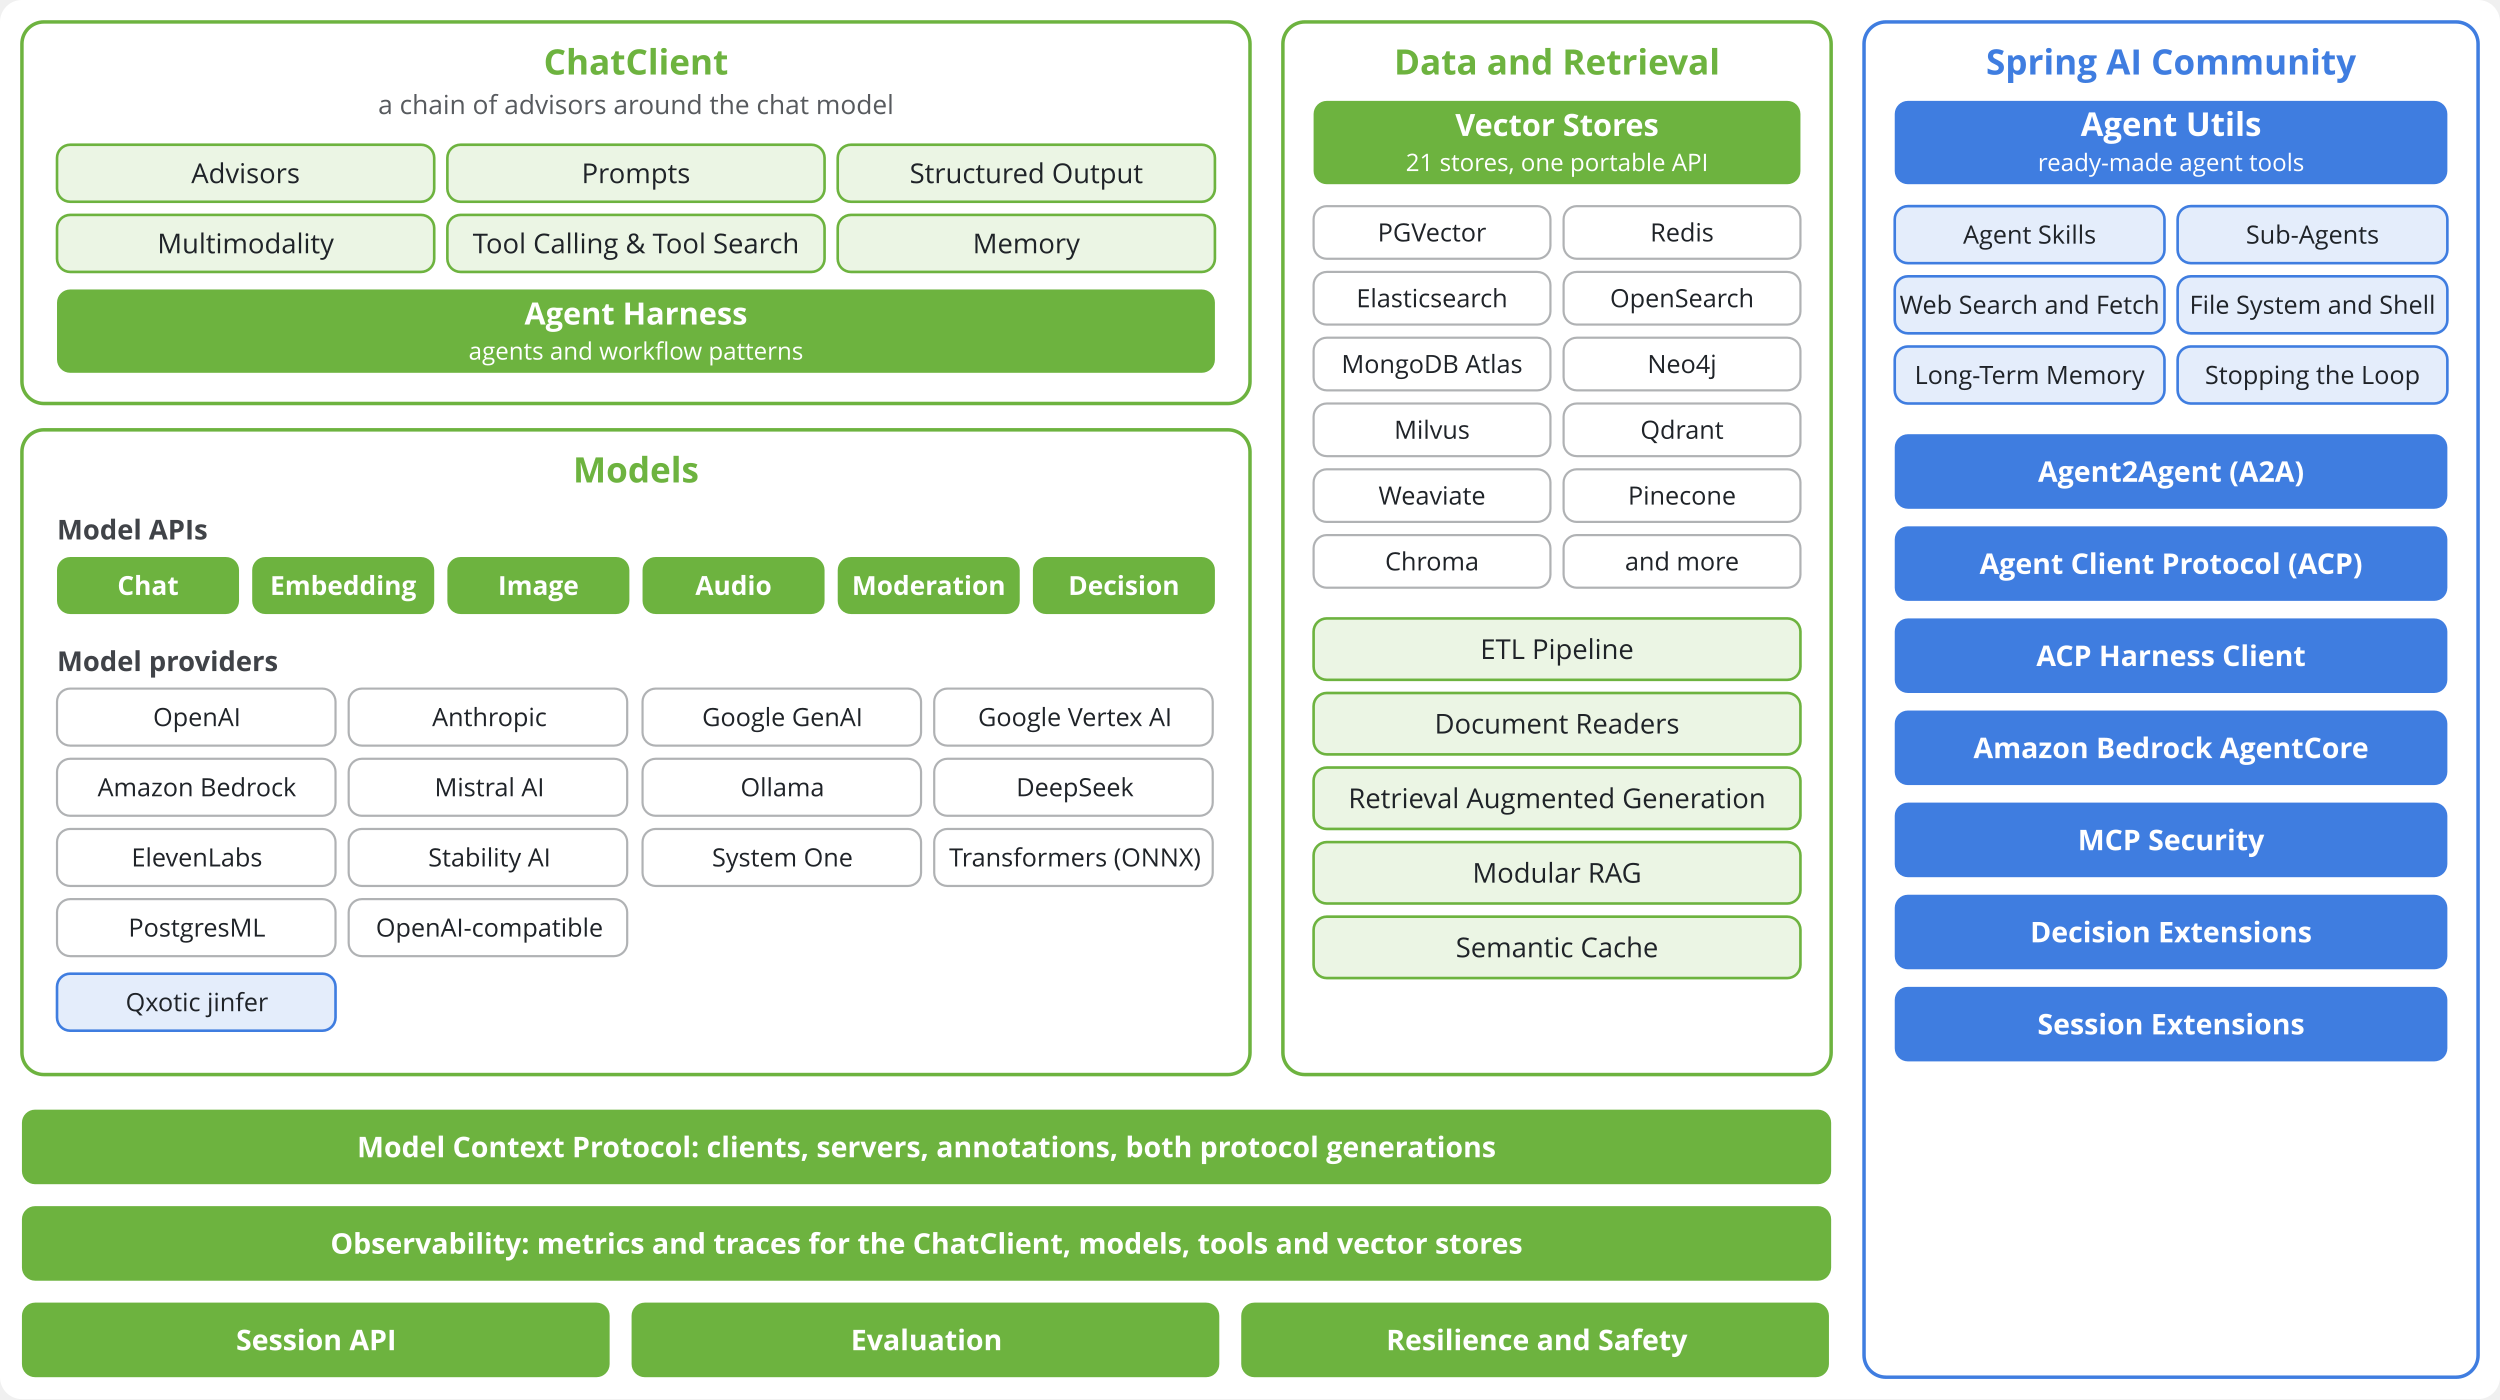
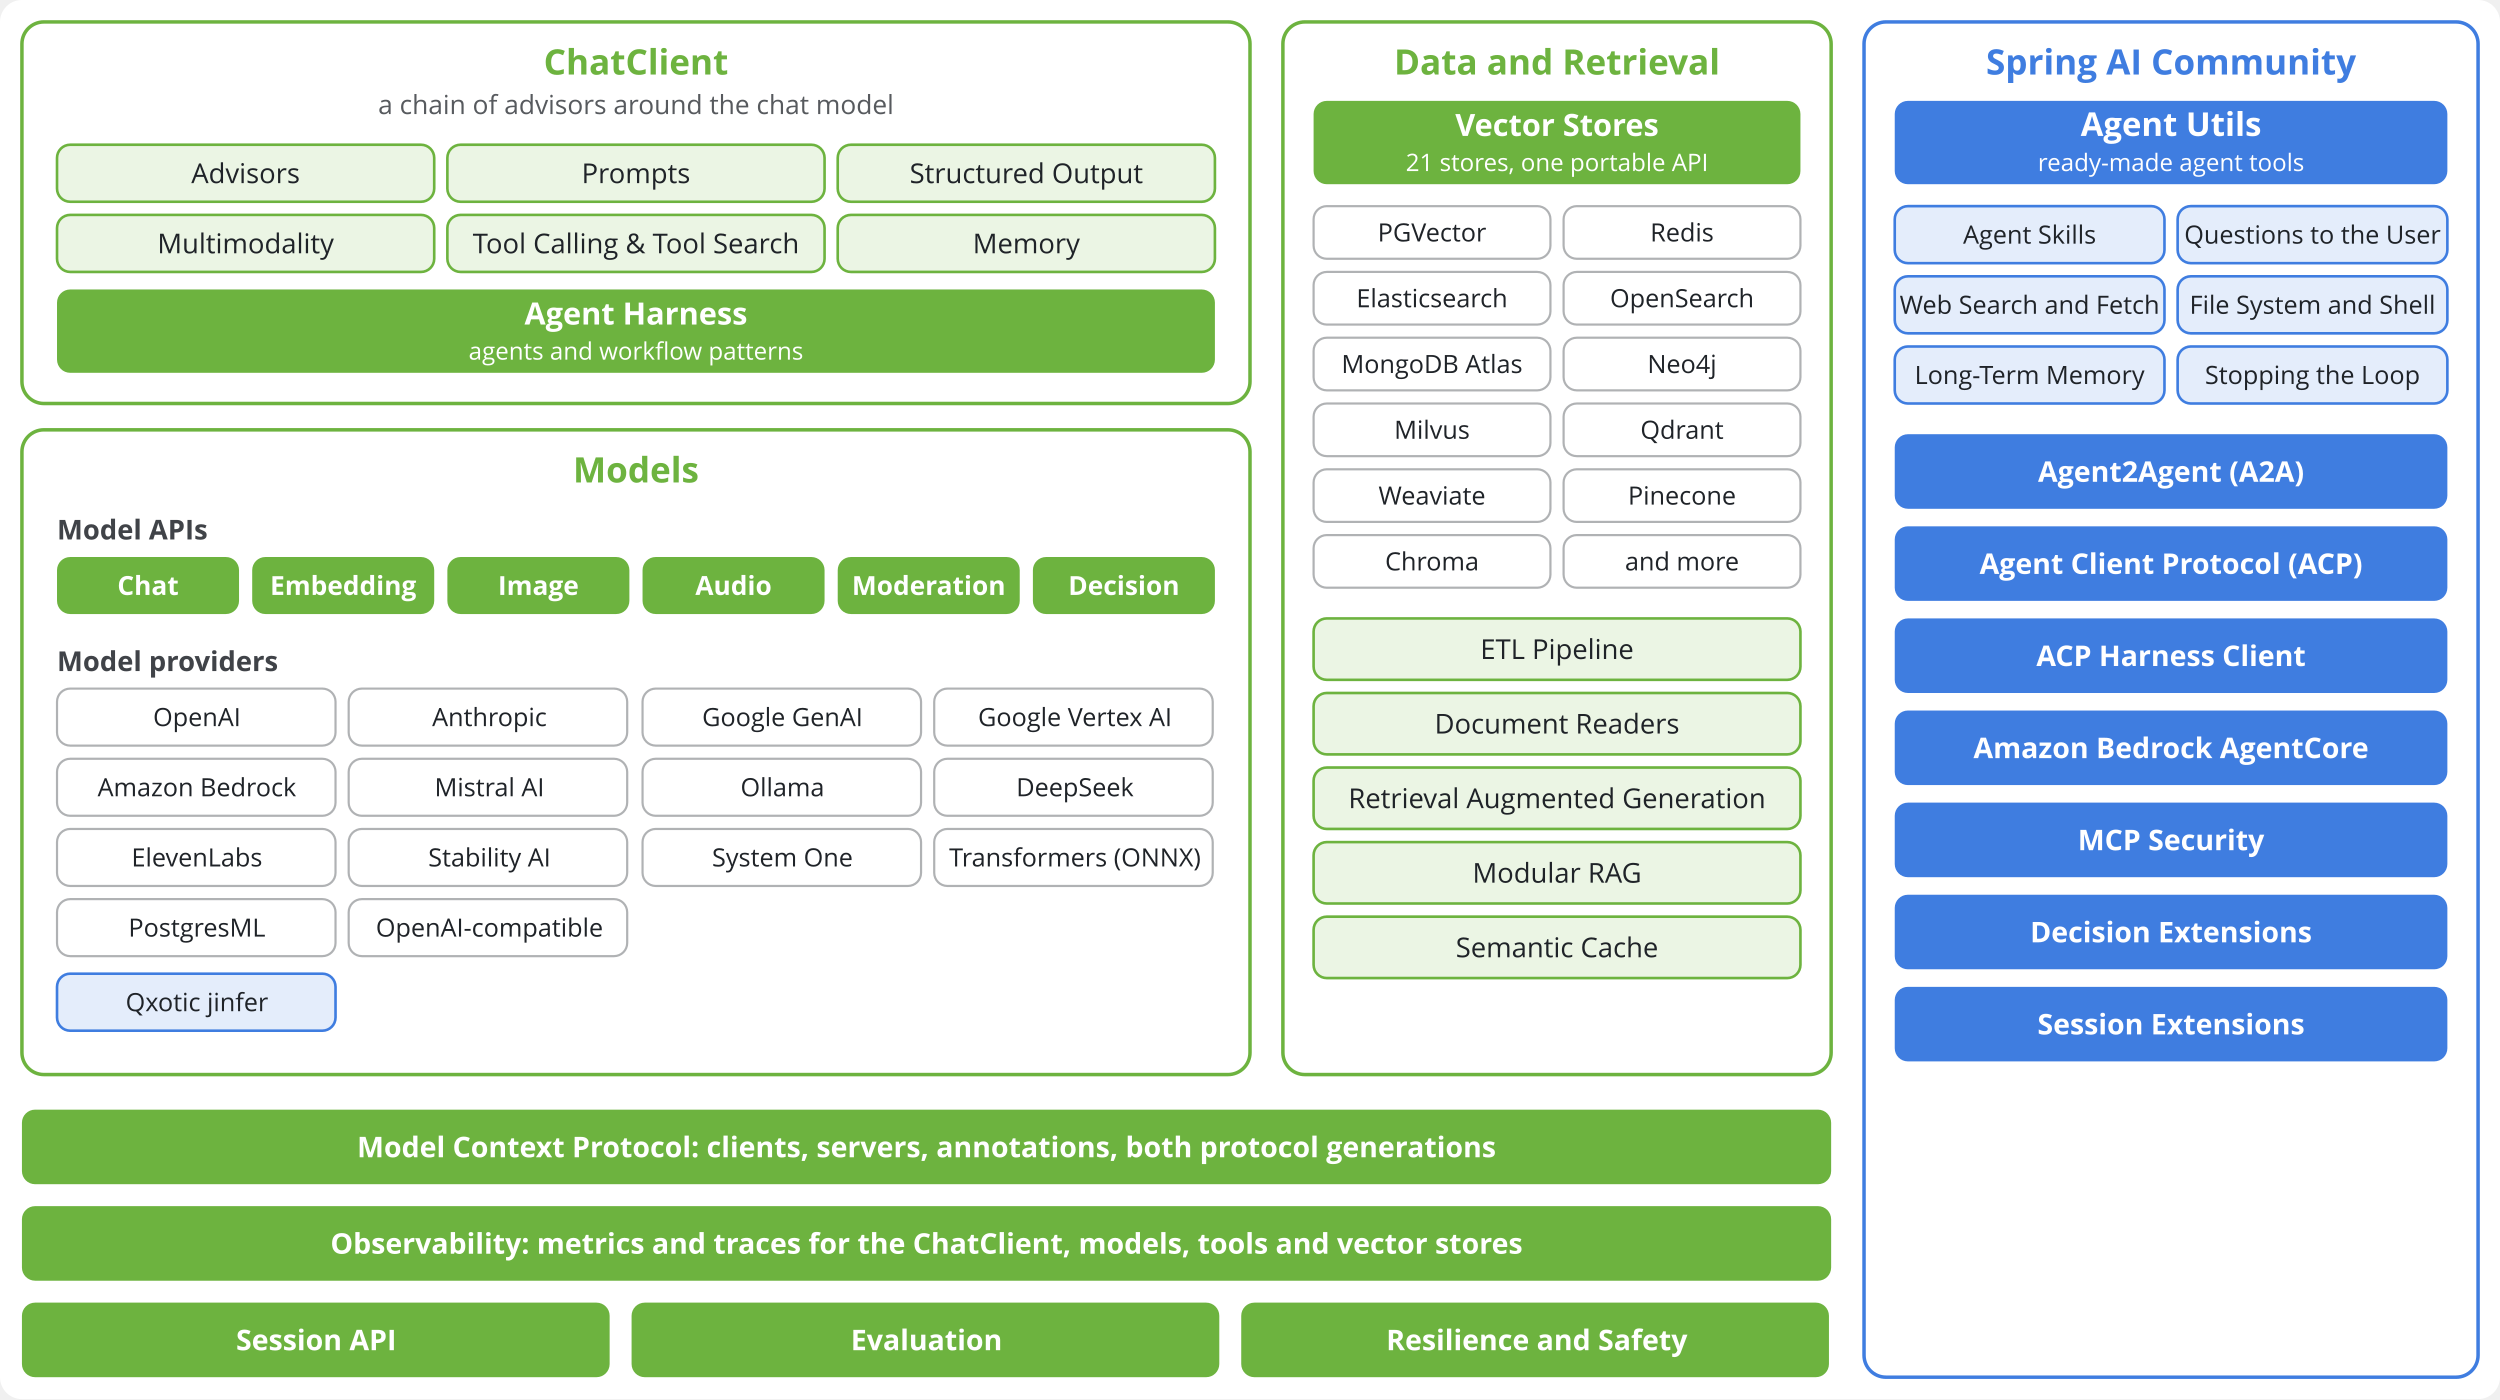
<svg xmlns="http://www.w3.org/2000/svg" id="spring-ai-project-map" viewBox="0 0 1140 638" width="1140" role="img" aria-labelledby="map-title map-desc" font-family="'Open Sans', 'Helvetica Neue', Arial, sans-serif" fill="#1f2328">
  <rect width="1140" height="638" rx="10" fill="#ffffff" />
  <rect x="10" y="10" width="560" height="174" rx="10" fill="none" stroke="#6DB33F" stroke-width="1.6" />
  <text x="290.0" y="34.0" text-anchor="middle" font-size="16" font-weight="700" fill="#6DB33F">ChatClient</text>
  <text x="290.0" y="52.0" text-anchor="middle" font-size="12" fill-opacity="0.75">a chain of advisors around the chat model</text>
  <rect x="26" y="66" width="172" height="26" rx="6" fill="#6DB33F" fill-opacity="0.14" stroke="#6DB33F" stroke-width="1.2" />
  <text x="112.0" y="83.5" text-anchor="middle" font-size="12.5">Advisors</text>
  <rect x="204" y="66" width="172" height="26" rx="6" fill="#6DB33F" fill-opacity="0.14" stroke="#6DB33F" stroke-width="1.2" />
  <text x="290.0" y="83.5" text-anchor="middle" font-size="12.5">Prompts</text>
  <rect x="382" y="66" width="172" height="26" rx="6" fill="#6DB33F" fill-opacity="0.14" stroke="#6DB33F" stroke-width="1.2" />
  <text x="468.0" y="83.5" text-anchor="middle" font-size="12.5">Structured Output</text>
  <rect x="26" y="98" width="172" height="26" rx="6" fill="#6DB33F" fill-opacity="0.14" stroke="#6DB33F" stroke-width="1.2" />
  <text x="112.0" y="115.5" text-anchor="middle" font-size="12.5">Multimodality</text>
  <rect x="204" y="98" width="172" height="26" rx="6" fill="#6DB33F" fill-opacity="0.14" stroke="#6DB33F" stroke-width="1.2" />
  <text x="290.0" y="115.5" text-anchor="middle" font-size="12.5">Tool Calling &amp; Tool Search</text>
  <rect x="382" y="98" width="172" height="26" rx="6" fill="#6DB33F" fill-opacity="0.14" stroke="#6DB33F" stroke-width="1.2" />
  <text x="468.0" y="115.5" text-anchor="middle" font-size="12.5">Memory</text>
  <rect x="26" y="132" width="528" height="38" rx="6" fill="#6DB33F" />
  <text x="290.0" y="148.0" text-anchor="middle" font-size="14" font-weight="700" fill="#fff">Agent Harness</text>
  <text x="290.0" y="164.0" text-anchor="middle" font-size="11" fill="#fff">agents and workflow patterns</text>
  <rect x="10" y="196" width="560" height="294" rx="10" fill="none" stroke="#6DB33F" stroke-width="1.6" />
  <text x="290.0" y="220.0" text-anchor="middle" font-size="16" font-weight="700" fill="#6DB33F">Models</text>
  <text x="26.0" y="246.0" text-anchor="start" font-size="12.5" font-weight="700" fill-opacity="0.85">Model APIs</text>
  <rect x="26" y="254" width="83" height="26" rx="6" fill="#6DB33F" />
  <text x="67.5" y="271.3" text-anchor="middle" font-size="12" font-weight="700" fill="#fff">Chat</text>
  <rect x="115" y="254" width="83" height="26" rx="6" fill="#6DB33F" />
  <text x="156.5" y="271.3" text-anchor="middle" font-size="12" font-weight="700" fill="#fff">Embedding</text>
  <rect x="204" y="254" width="83" height="26" rx="6" fill="#6DB33F" />
  <text x="245.5" y="271.3" text-anchor="middle" font-size="12" font-weight="700" fill="#fff">Image</text>
  <rect x="293" y="254" width="83" height="26" rx="6" fill="#6DB33F" />
  <text x="334.5" y="271.3" text-anchor="middle" font-size="12" font-weight="700" fill="#fff">Audio</text>
  <rect x="382" y="254" width="83" height="26" rx="6" fill="#6DB33F" />
  <text x="423.5" y="271.3" text-anchor="middle" font-size="12" font-weight="700" fill="#fff">Moderation</text>
  <rect x="471" y="254" width="83" height="26" rx="6" fill="#6DB33F" />
  <text x="512.5" y="271.3" text-anchor="middle" font-size="12" font-weight="700" fill="#fff">Decision</text>
  <text x="26.0" y="306.0" text-anchor="start" font-size="12.5" font-weight="700" fill-opacity="0.85">Model providers</text>
  <rect x="26" y="314" width="127" height="26" rx="6" fill="none" stroke="#1f2328" stroke-opacity="0.35" stroke-width="1" />
  <text x="89.8" y="331.1" text-anchor="middle" font-size="11.5">OpenAI</text>
  <rect x="159" y="314" width="127" height="26" rx="6" fill="none" stroke="#1f2328" stroke-opacity="0.35" stroke-width="1" />
  <text x="223.2" y="331.1" text-anchor="middle" font-size="11.5">Anthropic</text>
  <rect x="293" y="314" width="127" height="26" rx="6" fill="none" stroke="#1f2328" stroke-opacity="0.35" stroke-width="1" />
  <text x="356.8" y="331.1" text-anchor="middle" font-size="11.5">Google GenAI</text>
  <rect x="426" y="314" width="127" height="26" rx="6" fill="none" stroke="#1f2328" stroke-opacity="0.35" stroke-width="1" />
  <text x="490.2" y="331.1" text-anchor="middle" font-size="11.5">Google Vertex AI</text>
  <rect x="26" y="346" width="127" height="26" rx="6" fill="none" stroke="#1f2328" stroke-opacity="0.35" stroke-width="1" />
  <text x="89.8" y="363.1" text-anchor="middle" font-size="11.5">Amazon Bedrock</text>
  <rect x="159" y="346" width="127" height="26" rx="6" fill="none" stroke="#1f2328" stroke-opacity="0.35" stroke-width="1" />
  <text x="223.2" y="363.1" text-anchor="middle" font-size="11.5">Mistral AI</text>
  <rect x="293" y="346" width="127" height="26" rx="6" fill="none" stroke="#1f2328" stroke-opacity="0.35" stroke-width="1" />
  <text x="356.8" y="363.1" text-anchor="middle" font-size="11.5">Ollama</text>
  <rect x="426" y="346" width="127" height="26" rx="6" fill="none" stroke="#1f2328" stroke-opacity="0.35" stroke-width="1" />
  <text x="490.2" y="363.1" text-anchor="middle" font-size="11.5">DeepSeek</text>
  <rect x="26" y="378" width="127" height="26" rx="6" fill="none" stroke="#1f2328" stroke-opacity="0.35" stroke-width="1" />
  <text x="89.8" y="395.1" text-anchor="middle" font-size="11.5">ElevenLabs</text>
  <rect x="159" y="378" width="127" height="26" rx="6" fill="none" stroke="#1f2328" stroke-opacity="0.35" stroke-width="1" />
  <text x="223.2" y="395.1" text-anchor="middle" font-size="11.5">Stability AI</text>
  <rect x="293" y="378" width="127" height="26" rx="6" fill="none" stroke="#1f2328" stroke-opacity="0.35" stroke-width="1" />
  <text x="356.8" y="395.1" text-anchor="middle" font-size="11.5">System One</text>
  <rect x="426" y="378" width="127" height="26" rx="6" fill="none" stroke="#1f2328" stroke-opacity="0.35" stroke-width="1" />
  <text x="490.2" y="395.1" text-anchor="middle" font-size="11.5">Transformers (ONNX)</text>
  <rect x="26" y="410" width="127" height="26" rx="6" fill="none" stroke="#1f2328" stroke-opacity="0.35" stroke-width="1" />
  <text x="89.8" y="427.1" text-anchor="middle" font-size="11.5">PostgresML</text>
  <rect x="159" y="410" width="127" height="26" rx="6" fill="none" stroke="#1f2328" stroke-opacity="0.35" stroke-width="1" />
  <text x="223.2" y="427.1" text-anchor="middle" font-size="11.5">OpenAI-compatible</text>
  <rect x="26" y="444" width="127" height="26" rx="6" fill="#3F7DE0" fill-opacity="0.14" stroke="#3F7DE0" stroke-width="1.2" />
  <text x="89.8" y="461.1" text-anchor="middle" font-size="11.5">Qxotic jinfer</text>
  <rect x="585" y="10" width="250" height="480" rx="10" fill="none" stroke="#6DB33F" stroke-width="1.6" />
  <text x="710.0" y="34.0" text-anchor="middle" font-size="16" font-weight="700" fill="#6DB33F">Data and Retrieval</text>
  <rect x="599" y="46" width="222" height="38" rx="6" fill="#6DB33F" />
  <text x="710.0" y="62.0" text-anchor="middle" font-size="14" font-weight="700" fill="#fff">Vector Stores</text>
  <text x="710.0" y="78.0" text-anchor="middle" font-size="11" fill="#fff">21 stores, one portable API</text>
  <rect x="599" y="94" width="108" height="24" rx="6" fill="none" stroke="#1f2328" stroke-opacity="0.35" stroke-width="1" />
  <text x="653.0" y="110.1" text-anchor="middle" font-size="11.5">PGVector</text>
  <rect x="713" y="94" width="108" height="24" rx="6" fill="none" stroke="#1f2328" stroke-opacity="0.35" stroke-width="1" />
  <text x="767.0" y="110.1" text-anchor="middle" font-size="11.5">Redis</text>
  <rect x="599" y="124" width="108" height="24" rx="6" fill="none" stroke="#1f2328" stroke-opacity="0.35" stroke-width="1" />
  <text x="653.0" y="140.1" text-anchor="middle" font-size="11.5">Elasticsearch</text>
  <rect x="713" y="124" width="108" height="24" rx="6" fill="none" stroke="#1f2328" stroke-opacity="0.35" stroke-width="1" />
  <text x="767.0" y="140.1" text-anchor="middle" font-size="11.5">OpenSearch</text>
  <rect x="599" y="154" width="108" height="24" rx="6" fill="none" stroke="#1f2328" stroke-opacity="0.35" stroke-width="1" />
  <text x="653.0" y="170.1" text-anchor="middle" font-size="11.5">MongoDB Atlas</text>
  <rect x="713" y="154" width="108" height="24" rx="6" fill="none" stroke="#1f2328" stroke-opacity="0.35" stroke-width="1" />
  <text x="767.0" y="170.1" text-anchor="middle" font-size="11.5">Neo4j</text>
  <rect x="599" y="184" width="108" height="24" rx="6" fill="none" stroke="#1f2328" stroke-opacity="0.35" stroke-width="1" />
  <text x="653.0" y="200.1" text-anchor="middle" font-size="11.5">Milvus</text>
  <rect x="713" y="184" width="108" height="24" rx="6" fill="none" stroke="#1f2328" stroke-opacity="0.35" stroke-width="1" />
  <text x="767.0" y="200.1" text-anchor="middle" font-size="11.5">Qdrant</text>
  <rect x="599" y="214" width="108" height="24" rx="6" fill="none" stroke="#1f2328" stroke-opacity="0.35" stroke-width="1" />
  <text x="653.0" y="230.1" text-anchor="middle" font-size="11.5">Weaviate</text>
  <rect x="713" y="214" width="108" height="24" rx="6" fill="none" stroke="#1f2328" stroke-opacity="0.35" stroke-width="1" />
  <text x="767.0" y="230.1" text-anchor="middle" font-size="11.5">Pinecone</text>
  <rect x="599" y="244" width="108" height="24" rx="6" fill="none" stroke="#1f2328" stroke-opacity="0.35" stroke-width="1" />
  <text x="653.0" y="260.1" text-anchor="middle" font-size="11.5">Chroma</text>
  <rect x="713" y="244" width="108" height="24" rx="6" fill="none" stroke="#1f2328" stroke-opacity="0.35" stroke-width="1" />
  <text x="767.0" y="260.1" text-anchor="middle" font-size="11.5">and more</text>
  <rect x="599" y="282" width="222" height="28" rx="6" fill="#6DB33F" fill-opacity="0.14" stroke="#6DB33F" stroke-width="1.2" />
  <text x="710.0" y="300.5" text-anchor="middle" font-size="12.5">ETL Pipeline</text>
  <rect x="599" y="316" width="222" height="28" rx="6" fill="#6DB33F" fill-opacity="0.14" stroke="#6DB33F" stroke-width="1.2" />
  <text x="710.0" y="334.5" text-anchor="middle" font-size="12.5">Document Readers</text>
  <rect x="599" y="350" width="222" height="28" rx="6" fill="#6DB33F" fill-opacity="0.14" stroke="#6DB33F" stroke-width="1.2" />
  <text x="710.0" y="368.5" text-anchor="middle" font-size="12.5">Retrieval Augmented Generation</text>
  <rect x="599" y="384" width="222" height="28" rx="6" fill="#6DB33F" fill-opacity="0.14" stroke="#6DB33F" stroke-width="1.2" />
  <text x="710.0" y="402.5" text-anchor="middle" font-size="12.5">Modular RAG</text>
  <rect x="599" y="418" width="222" height="28" rx="6" fill="#6DB33F" fill-opacity="0.14" stroke="#6DB33F" stroke-width="1.2" />
  <text x="710.0" y="436.5" text-anchor="middle" font-size="12.5">Semantic Cache</text>
  <rect x="10" y="506" width="825" height="34" rx="6" fill="#6DB33F" />
  <text x="422.5" y="527.7" text-anchor="middle" font-size="13" font-weight="700" fill="#fff">Model Context Protocol: clients, servers, annotations, both protocol generations</text>
  <rect x="10" y="550" width="825" height="34" rx="6" fill="#6DB33F" />
  <text x="422.5" y="571.7" text-anchor="middle" font-size="13" font-weight="700" fill="#fff">Observability: metrics and traces for the ChatClient, models, tools and vector stores</text>
  <rect x="10" y="594" width="268" height="34" rx="6" fill="#6DB33F" />
  <text x="144.2" y="615.7" text-anchor="middle" font-size="13" font-weight="700" fill="#fff">Session API</text>
  <rect x="288" y="594" width="268" height="34" rx="6" fill="#6DB33F" />
  <text x="422.5" y="615.7" text-anchor="middle" font-size="13" font-weight="700" fill="#fff">Evaluation</text>
  <rect x="566" y="594" width="268" height="34" rx="6" fill="#6DB33F" />
  <text x="700.8" y="615.7" text-anchor="middle" font-size="13" font-weight="700" fill="#fff">Resilience and Safety</text>
  <rect x="850" y="10" width="280" height="618" rx="10" fill="none" stroke="#3F7DE0" stroke-width="1.6" />
  <text x="990.0" y="34.0" text-anchor="middle" font-size="16" font-weight="700" fill="#3F7DE0">Spring AI Community</text>
  <rect x="864" y="46" width="252" height="38" rx="6" fill="#3F7DE0" />
  <text x="990.0" y="62.0" text-anchor="middle" font-size="15" font-weight="700" fill="#fff">Agent Utils</text>
  <text x="990.0" y="78.0" text-anchor="middle" font-size="11" fill="#fff">ready-made agent tools</text>
  <rect x="864" y="94" width="123" height="26" rx="6" fill="#3F7DE0" fill-opacity="0.14" stroke="#3F7DE0" stroke-width="1.2" />
  <text x="925.5" y="111.1" text-anchor="middle" font-size="11.5">Agent Skills</text>
  <rect x="993" y="94" width="123" height="26" rx="6" fill="#3F7DE0" fill-opacity="0.14" stroke="#3F7DE0" stroke-width="1.2" />
-   <text x="1054.5" y="111.1" text-anchor="middle" font-size="11.5">Sub-Agents</text>
+   <text x="1054.5" y="111.1" text-anchor="middle" font-size="11.5">Questions to the User</text>
  <rect x="864" y="126" width="123" height="26" rx="6" fill="#3F7DE0" fill-opacity="0.14" stroke="#3F7DE0" stroke-width="1.2" />
  <text x="925.5" y="143.1" text-anchor="middle" font-size="11.5">Web Search and Fetch</text>
  <rect x="993" y="126" width="123" height="26" rx="6" fill="#3F7DE0" fill-opacity="0.14" stroke="#3F7DE0" stroke-width="1.2" />
  <text x="1054.5" y="143.1" text-anchor="middle" font-size="11.5">File System and Shell</text>
  <rect x="864" y="158" width="123" height="26" rx="6" fill="#3F7DE0" fill-opacity="0.14" stroke="#3F7DE0" stroke-width="1.2" />
  <text x="925.5" y="175.1" text-anchor="middle" font-size="11.5">Long-Term Memory</text>
  <rect x="993" y="158" width="123" height="26" rx="6" fill="#3F7DE0" fill-opacity="0.14" stroke="#3F7DE0" stroke-width="1.2" />
  <text x="1054.5" y="175.1" text-anchor="middle" font-size="11.5">Stopping the Loop</text>
  <rect x="864" y="198" width="252" height="34" rx="6" fill="#3F7DE0" />
  <text x="990.0" y="219.7" text-anchor="middle" font-size="13" font-weight="700" fill="#fff">Agent2Agent (A2A)</text>
  <rect x="864" y="240" width="252" height="34" rx="6" fill="#3F7DE0" />
  <text x="990.0" y="261.7" text-anchor="middle" font-size="13" font-weight="700" fill="#fff">Agent Client Protocol (ACP)</text>
  <rect x="864" y="282" width="252" height="34" rx="6" fill="#3F7DE0" />
  <text x="990.0" y="303.7" text-anchor="middle" font-size="13" font-weight="700" fill="#fff">ACP Harness Client</text>
  <rect x="864" y="324" width="252" height="34" rx="6" fill="#3F7DE0" />
  <text x="990.0" y="345.7" text-anchor="middle" font-size="13" font-weight="700" fill="#fff">Amazon Bedrock AgentCore</text>
  <rect x="864" y="366" width="252" height="34" rx="6" fill="#3F7DE0" />
  <text x="990.0" y="387.7" text-anchor="middle" font-size="13" font-weight="700" fill="#fff">MCP Security</text>
  <rect x="864" y="408" width="252" height="34" rx="6" fill="#3F7DE0" />
  <text x="990.0" y="429.7" text-anchor="middle" font-size="13" font-weight="700" fill="#fff">Decision Extensions</text>
  <rect x="864" y="450" width="252" height="34" rx="6" fill="#3F7DE0" />
  <text x="990.0" y="471.7" text-anchor="middle" font-size="13" font-weight="700" fill="#fff">Session Extensions</text>
</svg>
